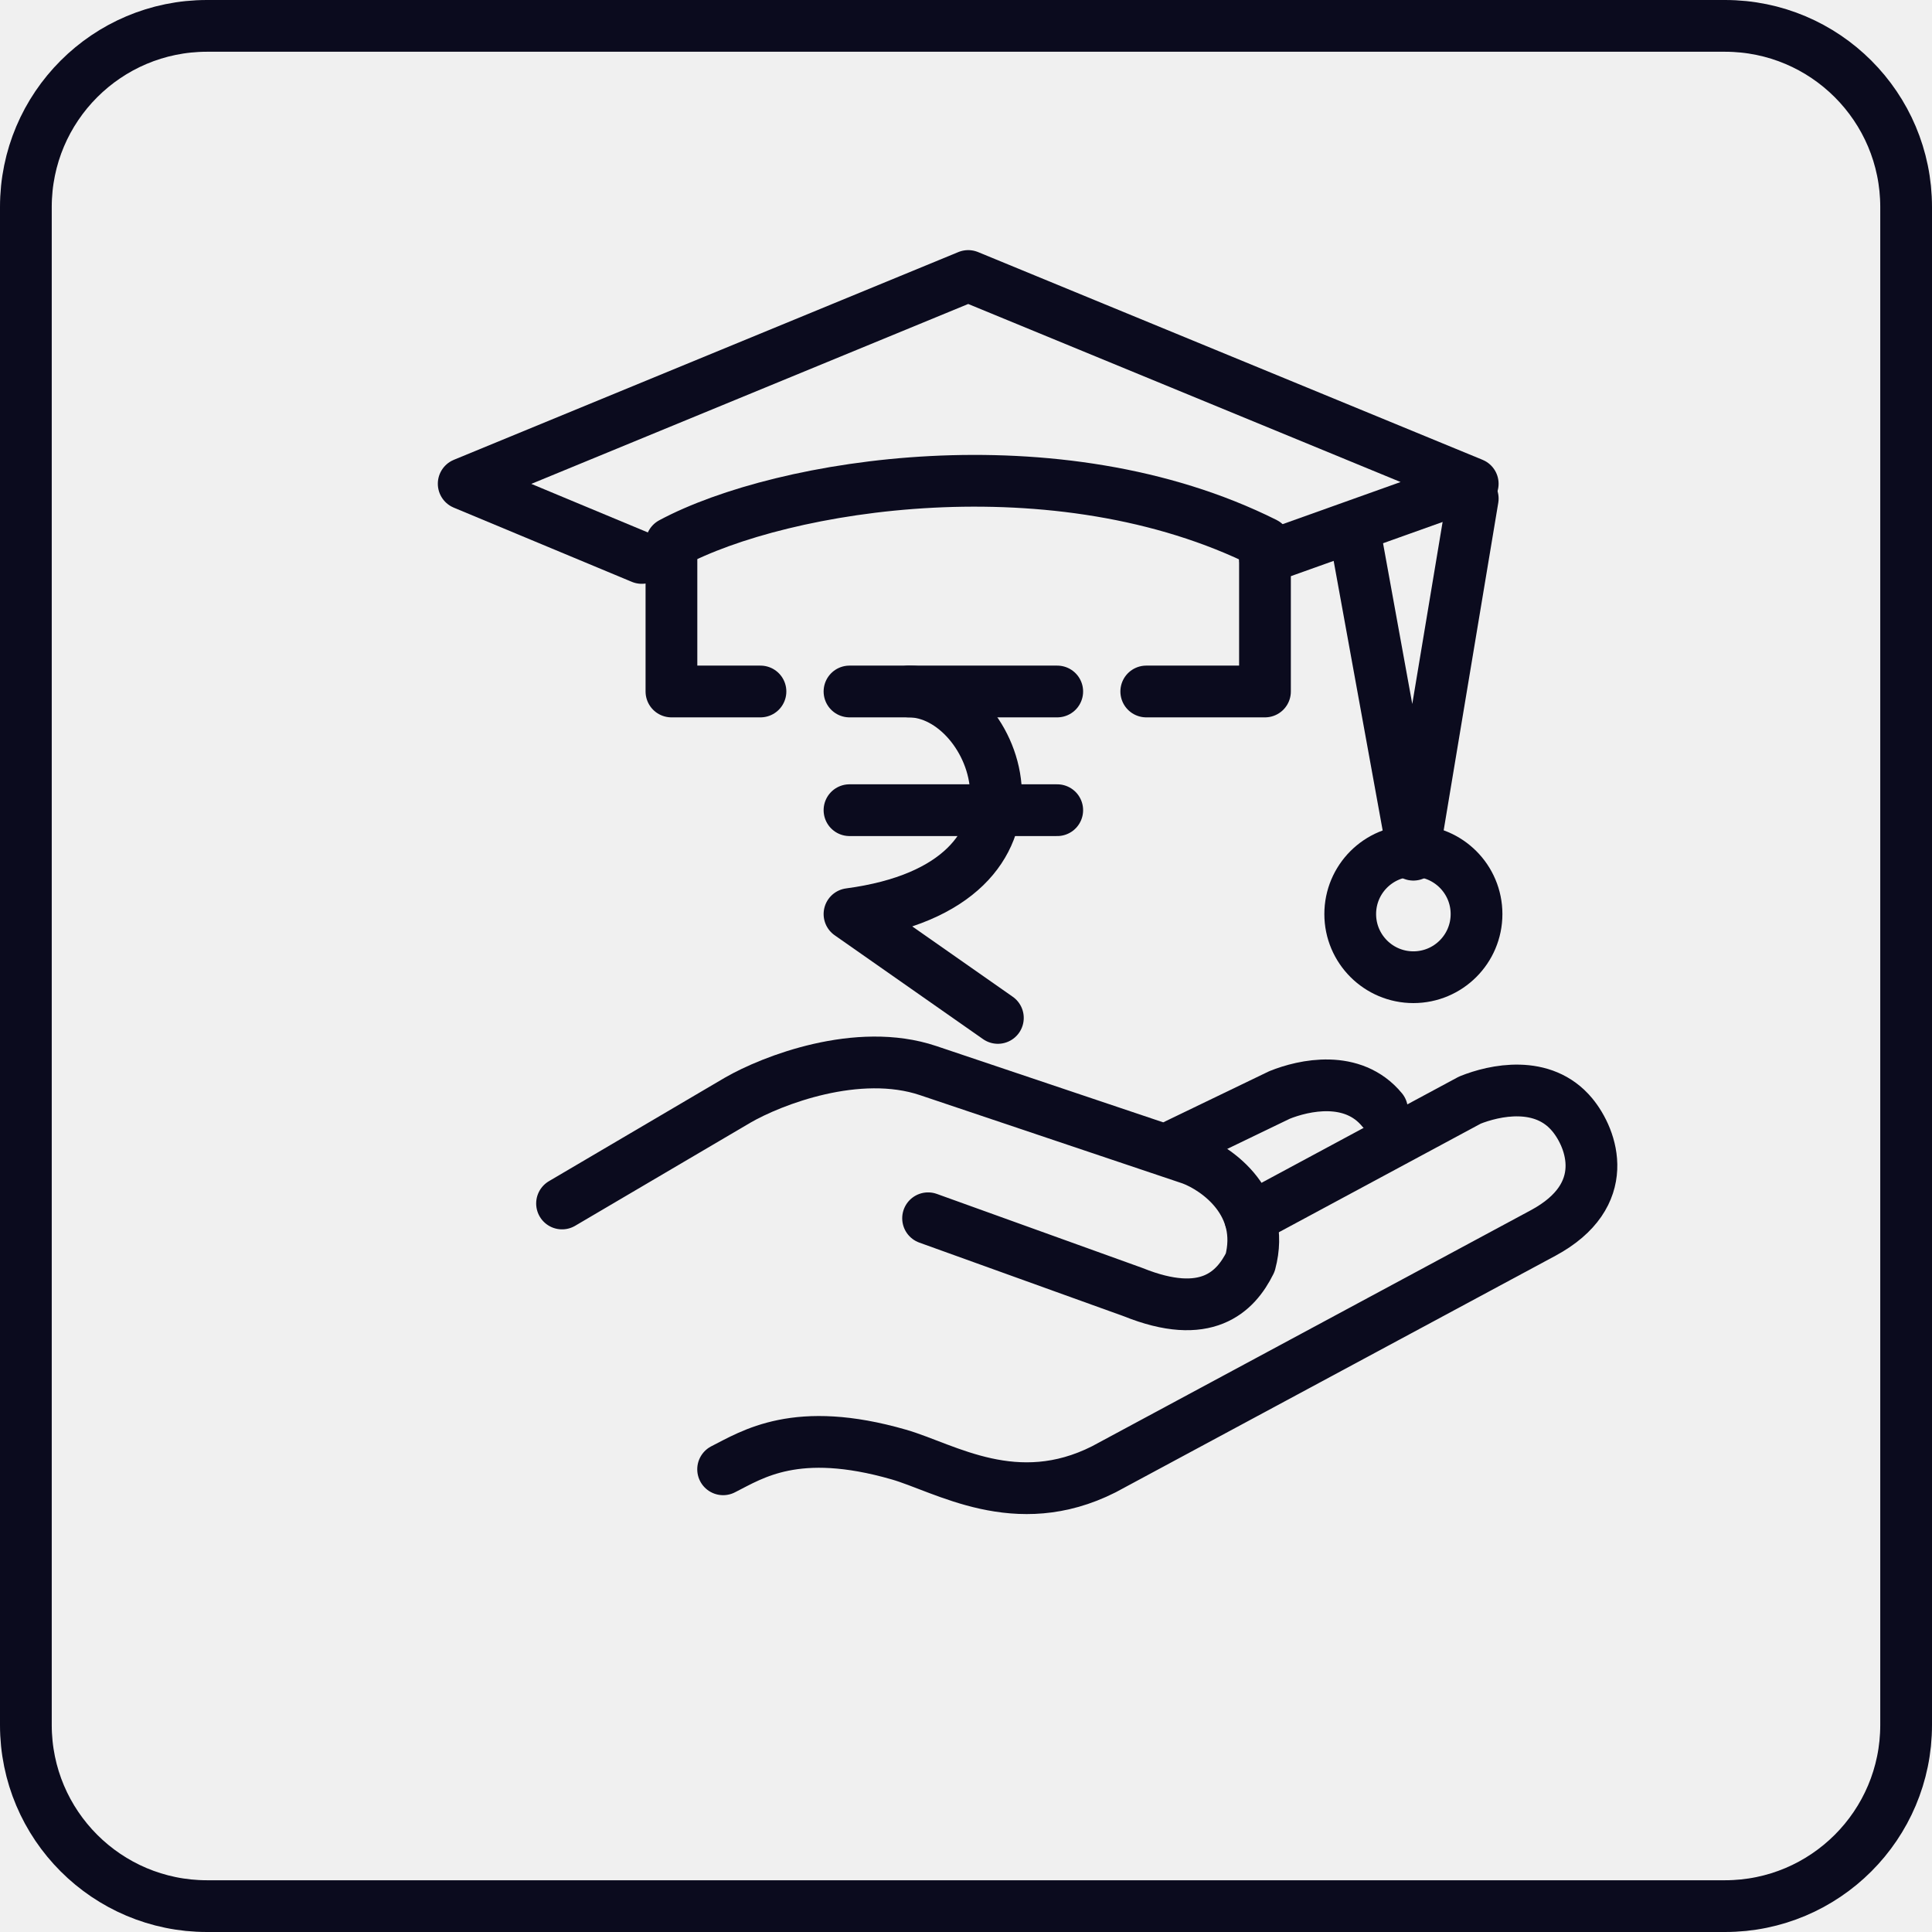
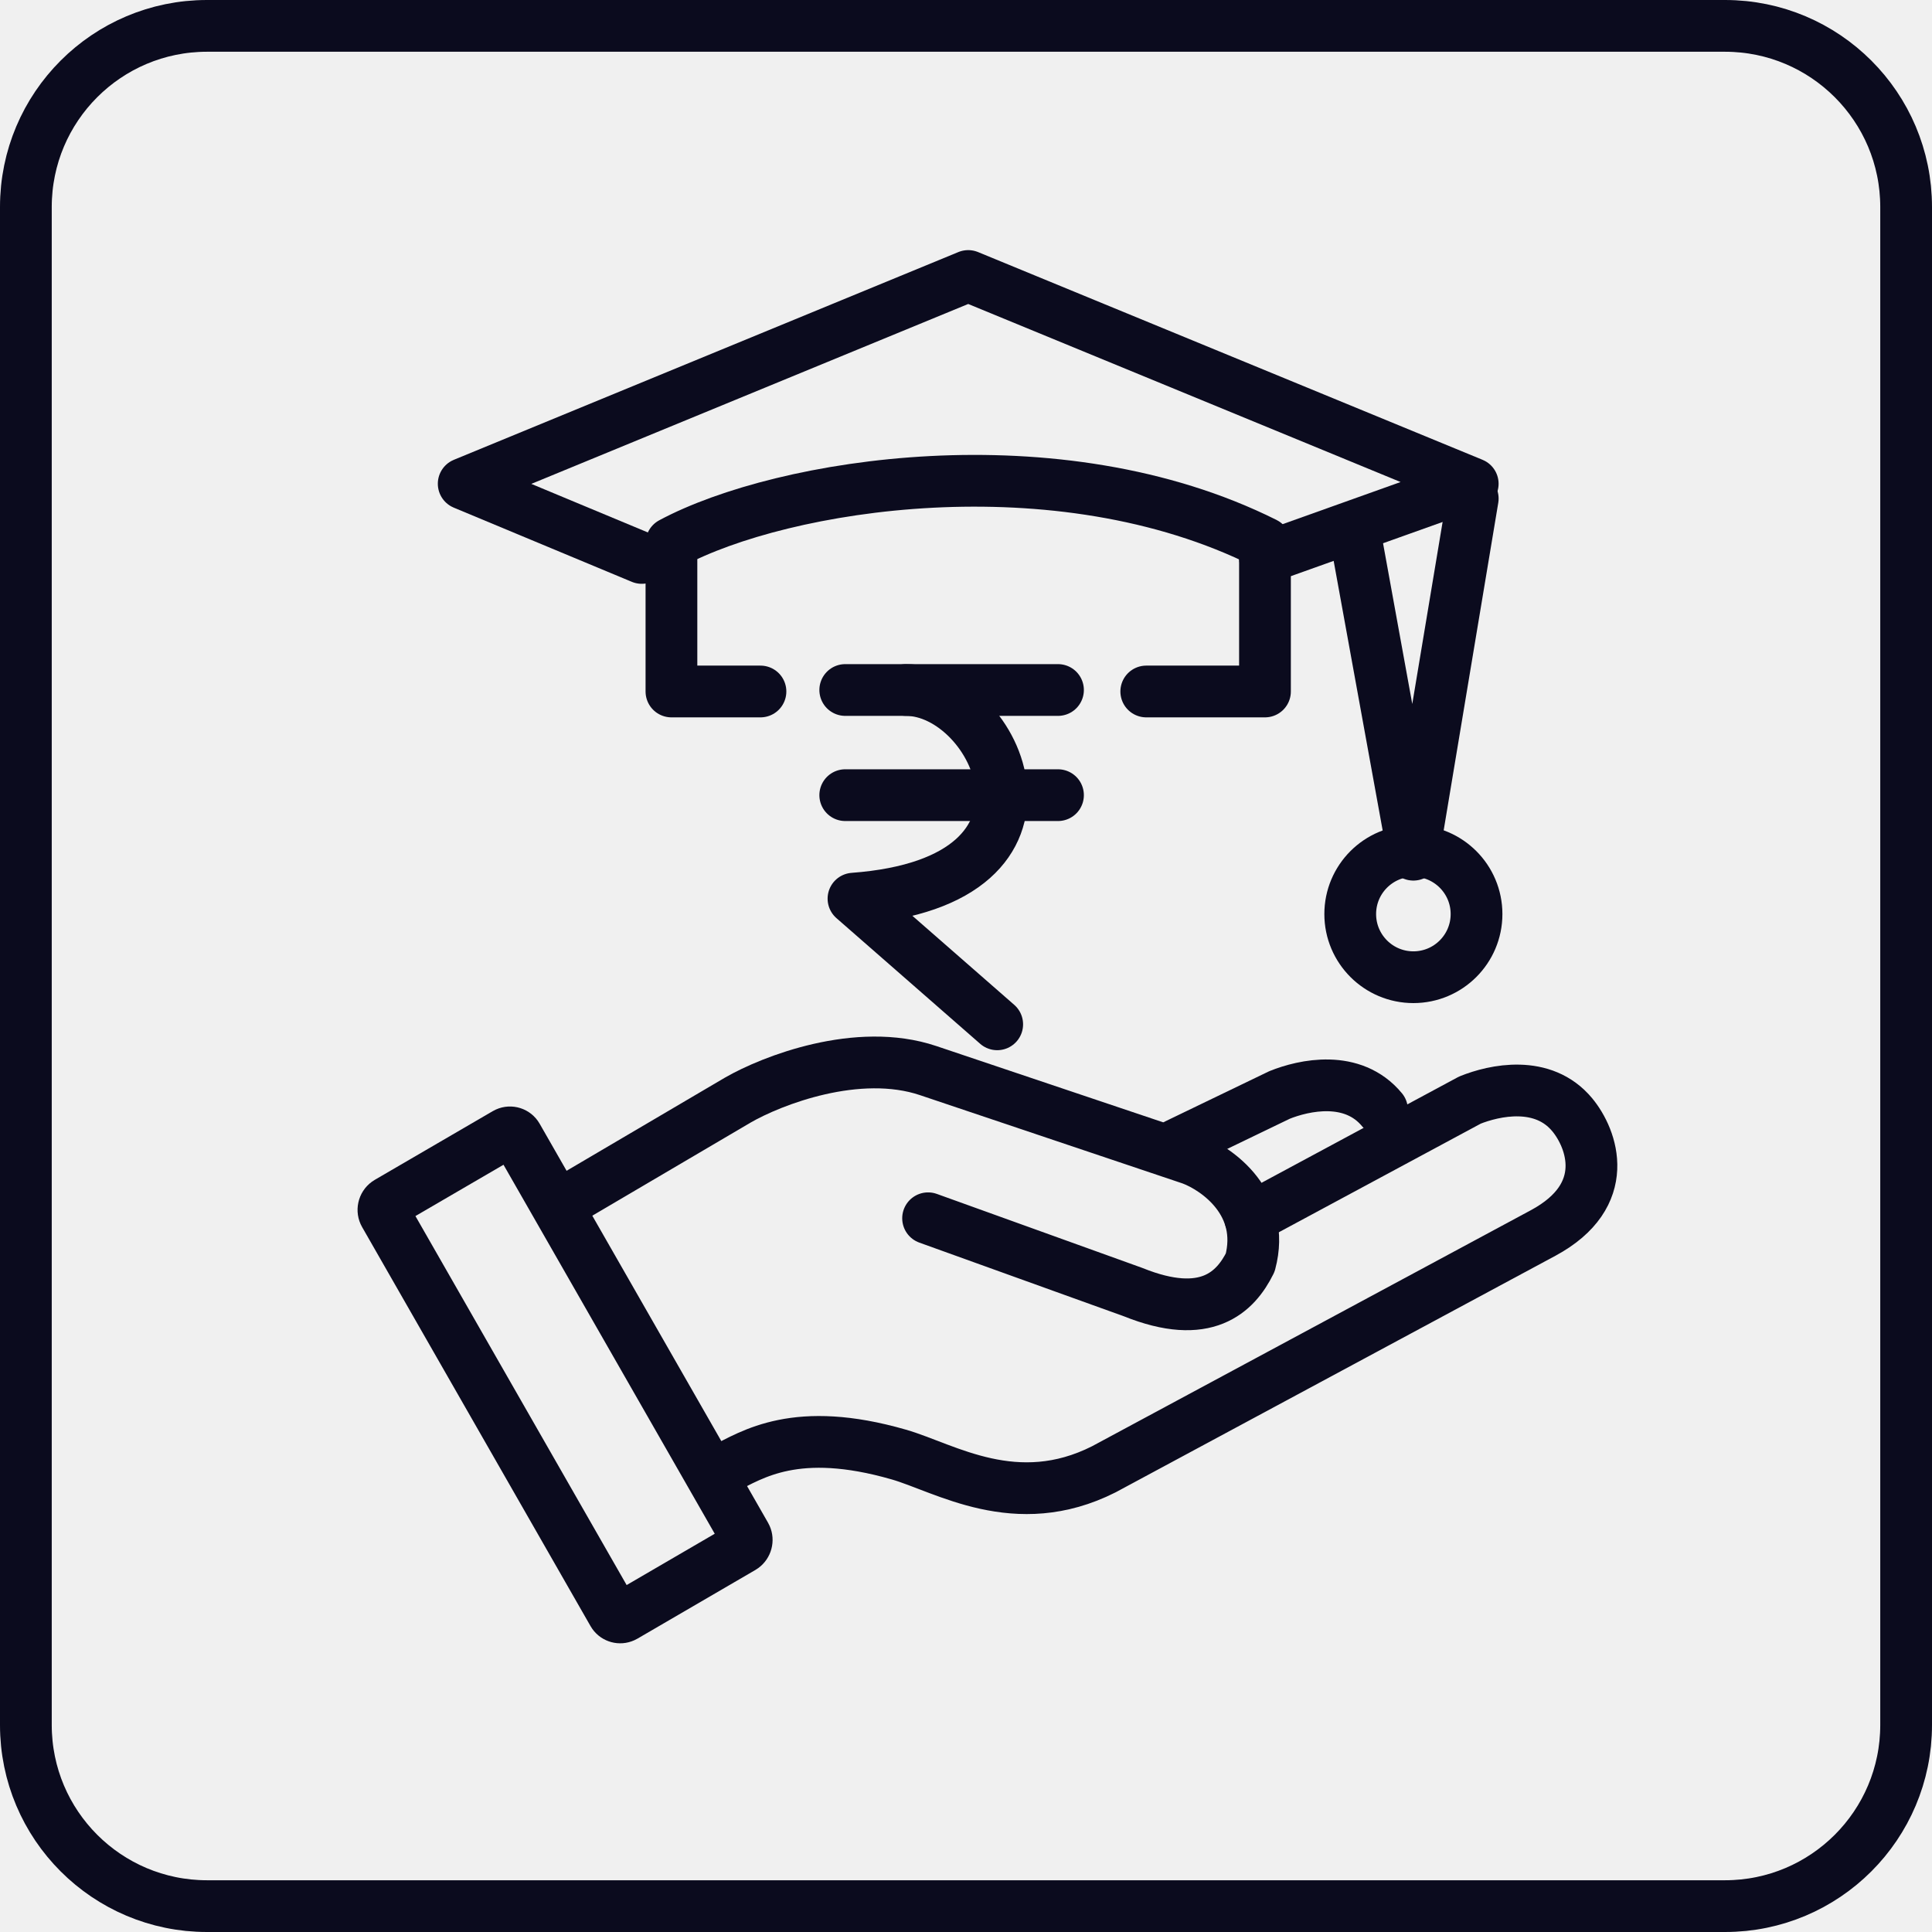
<svg xmlns="http://www.w3.org/2000/svg" width="112" height="112" viewBox="0 0 112 112" fill="none">
-   <g clip-path="url(#clip0_4177_1281)">
+   <g clip-path="url(#clip0_4650_457)">
    <path d="M32.582 69.767L42.768 63.775C44.748 62.633 49.728 60.693 53.802 62.062L69.08 67.2C70.591 67.77 73.385 69.768 72.476 73.192C71.627 74.904 69.929 76.617 65.685 74.904L53.802 70.624" stroke="#0B0B1E" stroke-width="3" stroke-linecap="round" stroke-linejoin="round" />
    <path d="M41.92 85.177C43.617 84.321 46.164 82.609 52.105 84.321C54.785 85.093 58.896 87.746 63.989 85.177L89.453 71.48C93.527 69.288 92.282 66.001 91.15 64.631C89.453 62.576 86.623 63.204 85.209 63.775L72.477 70.624" stroke="#0B0B1E" stroke-width="3" stroke-linecap="round" stroke-linejoin="round" />
    <path d="M68.232 66.343L74.174 63.477C75.589 62.906 78.418 62.279 80.116 64.333" stroke="#0B0B1E" stroke-width="3" stroke-linecap="round" stroke-linejoin="round" />
-     <mask id="path-4-inside-1_4177_1281" fill="white">
-       <rect width="11.909" height="30.647" rx="2" transform="matrix(0.864159 -0.503219 0.496788 0.867872 20 69.4021)" />
-     </mask>
-     <rect width="11.909" height="30.647" rx="2" transform="matrix(0.864159 -0.503219 0.496788 0.867872 20 69.4021)" stroke="#0B0B1E" stroke-width="6" mask="url(#path-4-inside-1_4177_1281)" />
+     <path d="M36.327 91.887L41.434 88.913L29.189 67.522L24.083 70.496L36.327 91.887ZM44.523 88.272L44.615 88.454C45 89.319 44.725 90.345 43.959 90.902L43.788 91.014L36.954 94.994L36.772 95.087C35.911 95.478 34.893 95.205 34.342 94.436L34.232 94.264L20.994 71.138C20.479 70.239 20.736 69.104 21.557 68.508L21.728 68.396L28.563 64.416L28.745 64.322C29.667 63.904 30.771 64.246 31.285 65.145L44.523 88.272Z" fill="#0B0B1E" />
    <path d="M78.494 30.623L81.935 49.548L85.376 28.903" stroke="#0B0B1E" stroke-width="3" stroke-linecap="round" stroke-linejoin="round" />
    <circle cx="81.935" cy="52.989" r="3.661" stroke="#0B0B1E" stroke-width="3" />
-     <path d="M49.246 40.086H61.289" stroke="#0B0B1E" stroke-width="3" stroke-linecap="round" stroke-linejoin="round" />
-     <path d="M49.246 46.967H61.289" stroke="#0B0B1E" stroke-width="3" stroke-linecap="round" stroke-linejoin="round" />
-     <path d="M52.687 40.086C57.848 40.086 62.149 51.269 49.246 52.989L57.848 59.01" stroke="#0B0B1E" stroke-width="3" stroke-linecap="round" stroke-linejoin="round" />
    <path d="M37.203 32.344L26.881 28.043L56.128 16L85.375 28.043L73.332 32.344" stroke="#0B0B1E" stroke-width="3" stroke-linecap="round" stroke-linejoin="round" />
    <path d="M44.085 40.086H38.924V31.484C45.344 28.043 61.289 25.462 73.332 31.484V40.086H66.45" stroke="#0B0B1E" stroke-width="3" stroke-linecap="round" stroke-linejoin="round" />
    <rect x="1.5" y="1.5" width="109" height="109" rx="10.5" stroke="#0B0B1E" stroke-width="3" />
+     <path d="M49 46.096H61.333" stroke="#0B0B1E" stroke-width="3" stroke-linecap="round" stroke-linejoin="round" />
+     <path d="M52.524 40C57.809 40 62.977 51.096 49.477 52.096L57.809 59.381" stroke="#0B0B1E" stroke-width="3" stroke-linecap="round" stroke-linejoin="round" />
+     <path d="M49 40H61.333" stroke="#0B0B1E" stroke-width="3" stroke-linecap="round" stroke-linejoin="round" />
  </g>
  <defs>
-     <clipPath id="clip0_4177_1281">
+     <clipPath id="clip0_4650_457">
      <rect width="112" height="112" fill="white" />
    </clipPath>
  </defs>
</svg>
